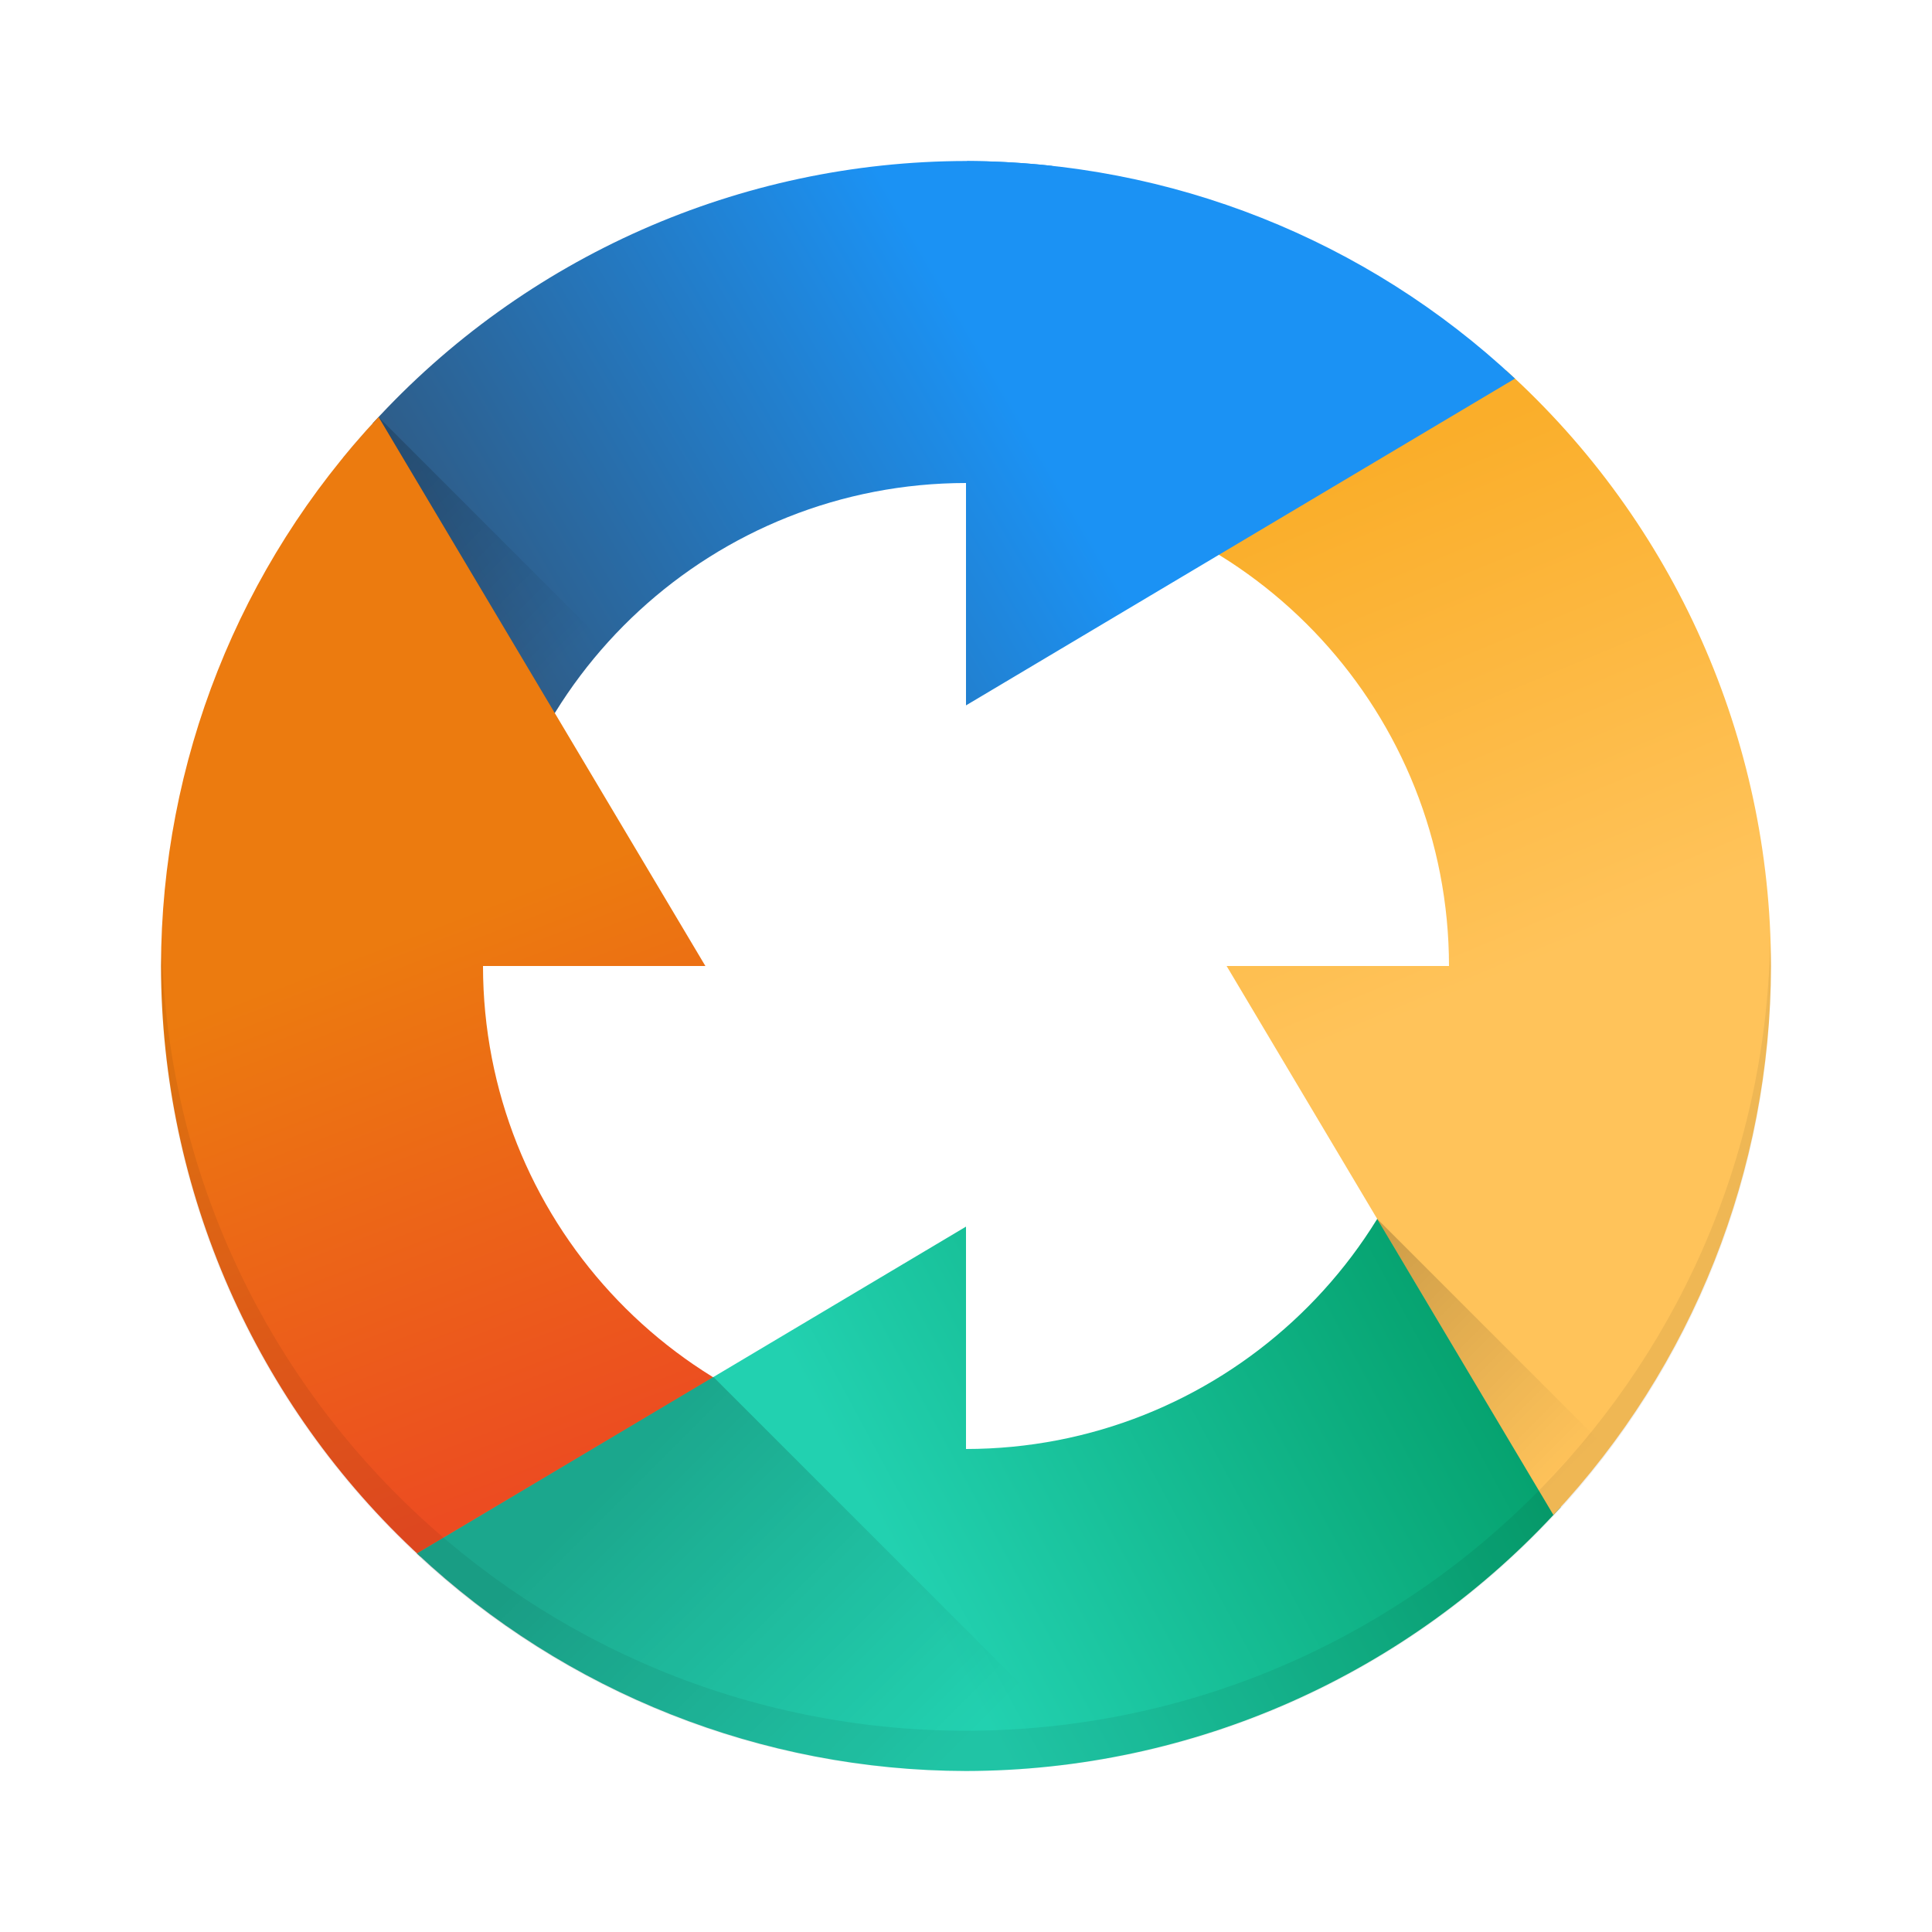
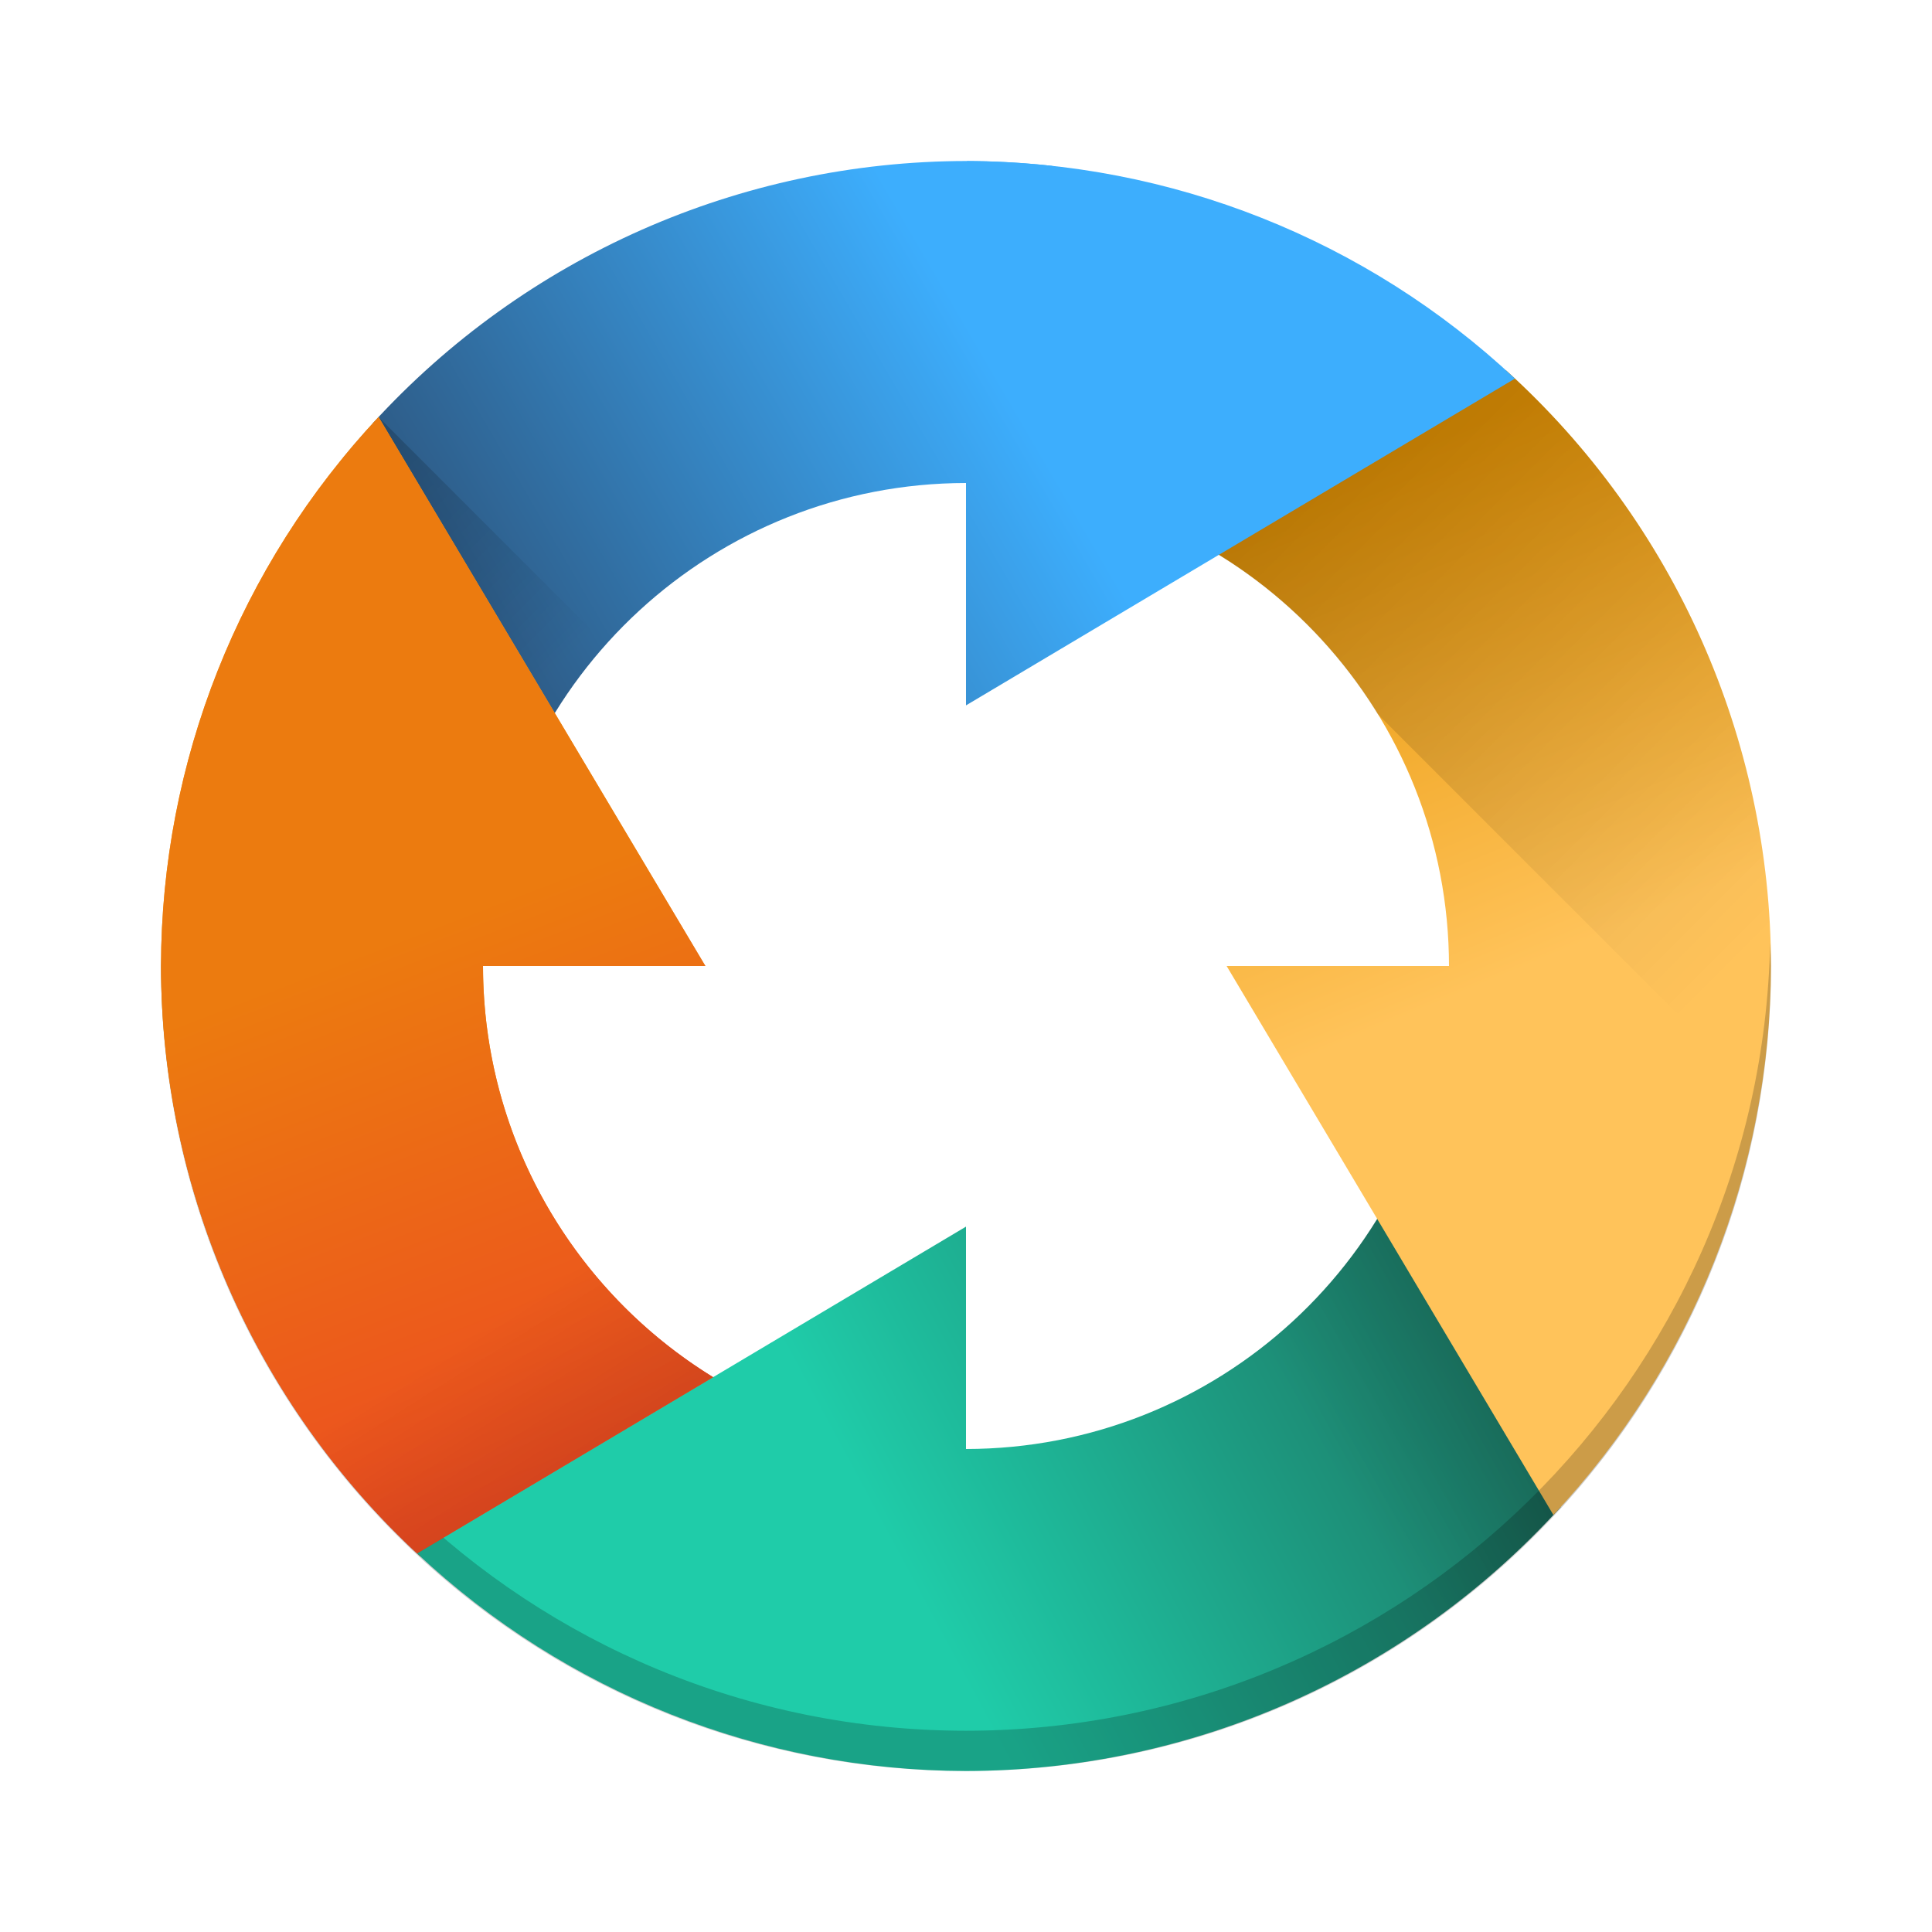
<svg xmlns="http://www.w3.org/2000/svg" xmlns:xlink="http://www.w3.org/1999/xlink" width="48px" height="48px" id="svg2985" version="1.1">
  <defs id="defs2987">
    <linearGradient id="linearGradient4985">
      <stop style="stop-color:#000000;stop-opacity:1;" offset="0" id="stop4987" />
      <stop style="stop-color:#000000;stop-opacity:0;" offset="1" id="stop4989" />
    </linearGradient>
-     <linearGradient id="linearGradient4221">
-       <stop id="stop4223" offset="0" style="stop-color:#06a370;stop-opacity:1" />
-       <stop id="stop4225" offset="1" style="stop-color:#22d1b0;stop-opacity:1" />
-     </linearGradient>
    <linearGradient id="linearGradient4660">
      <stop id="stop4662" offset="0" style="stop-color:#ec4c21;stop-opacity:1" />
-       <stop id="stop4664" offset="1" style="stop-color:#ec7b0f;stop-opacity:1" />
+       <stop id="stop4664" offset="1" style="stop-color:#f39c1f;stop-opacity:1" />
    </linearGradient>
    <linearGradient xlink:href="#linearGradient4660" id="linearGradient4465" x1="13" y1="37" x2="8" y2="24" gradientUnits="userSpaceOnUse" />
-     <linearGradient xlink:href="#linearGradient4221" id="linearGradient4553" x1="36" y1="33" x2="23" y2="40" gradientUnits="userSpaceOnUse" />
-     <linearGradient id="linearGradient4143">
-       <stop style="stop-color:#faae2a;stop-opacity:1" offset="0" id="stop4145" />
-       <stop style="stop-color:#ffc35a;stop-opacity:1" offset="1" id="stop4147" />
-     </linearGradient>
-     <linearGradient xlink:href="#linearGradient4143" id="linearGradient4620" x1="33" y1="12" x2="38" y2="24" gradientUnits="userSpaceOnUse" />
+     <linearGradient xlink:href="#linearGradient4899-5" id="linearGradient4553" x1="36" y1="33" x2="23" y2="40" gradientUnits="userSpaceOnUse" />
+     <linearGradient xlink:href="#linearGradient4143-8" id="linearGradient4620" x1="33" y1="12" x2="38" y2="24" gradientUnits="userSpaceOnUse" />
    <linearGradient id="linearGradient5002">
      <stop style="stop-color:#2e5d89;stop-opacity:1" offset="0" id="stop5004" />
-       <stop style="stop-color:#1b92f4;stop-opacity:1" offset="1" id="stop5006" />
+       <stop style="stop-color:#3daefd;stop-opacity:1" offset="1" id="stop5006" />
    </linearGradient>
    <linearGradient xlink:href="#linearGradient5002" id="linearGradient4932" x1="12" y1="15" x2="24" y2="8" gradientUnits="userSpaceOnUse" />
    <linearGradient xlink:href="#linearGradient5002" id="linearGradient4934" x1="12" y1="15" x2="24" y2="8" gradientUnits="userSpaceOnUse" />
    <linearGradient xlink:href="#linearGradient4985" id="linearGradient4991" x1="9.404" y1="10.361" x2="14.756" y2="15.713" gradientUnits="userSpaceOnUse" />
-     <linearGradient xlink:href="#linearGradient4985" id="linearGradient5024" x1="34.213" y1="30.279" x2="39.724" y2="35.79" gradientUnits="userSpaceOnUse" />
-     <linearGradient xlink:href="#linearGradient4985" id="linearGradient5057" x1="17.725" y1="34.211" x2="25.387" y2="41.873" gradientUnits="userSpaceOnUse" />
+     <linearGradient id="linearGradient4227-4">
+       <stop style="stop-color:#292c2f;stop-opacity:1" offset="0" id="stop4229-6" />
+       <stop style="stop-color:#000000;stop-opacity:0;" offset="1" id="stop4231-9" />
+     </linearGradient>
+     <linearGradient id="linearGradient4501">
+       <stop id="stop4503" offset="0" style="stop-color:#f67400;stop-opacity:1;" />
+       <stop id="stop4505" offset="1" style="stop-color:#ed1515;stop-opacity:1;" />
+     </linearGradient>
+     <linearGradient id="linearGradient4491">
+       <stop style="stop-color:#212329;stop-opacity:1;" offset="0" id="stop4493" />
+       <stop style="stop-color:#31363b;stop-opacity:1;" offset="1" id="stop4495" />
+     </linearGradient>
+     <linearGradient y2="561.69" x2="414.098" y1="539.087" x1="390.878" gradientTransform="matrix(1.171313,0,0,1.171313,-442.4661,-613.1772)" gradientUnits="userSpaceOnUse" id="linearGradient3097" xlink:href="#linearGradient4227-4" />
+     <linearGradient id="linearGradient4899-5">
+       <stop id="stop4901-5" offset="0" style="stop-color:#1c7865;stop-opacity:1" />
+       <stop id="stop4903-2" offset="1" style="stop-color:#1fcca9;stop-opacity:1" />
+     </linearGradient>
+     <linearGradient id="linearGradient5623">
+       <stop id="stop5625" offset="0" style="stop-color:#d35400;stop-opacity:1;" />
+       <stop style="stop-color:#d35400;stop-opacity:1;" offset="1" id="stop5627" />
+     </linearGradient>
+     <linearGradient id="linearGradient3819">
+       <stop style="stop-color:#eff0f1;stop-opacity:1;" offset="0" id="stop3821" />
+       <stop style="stop-color:#bdc3c7;stop-opacity:1;" offset="1" id="stop3823" />
+     </linearGradient>
+     <linearGradient id="linearGradient4143-5">
+       <stop style="stop-color:#197cf1;stop-opacity:1" offset="0" id="stop4145-4" />
+       <stop style="stop-color:#20bcfa;stop-opacity:1" offset="1" id="stop4147-5" />
+     </linearGradient>
+     <linearGradient id="linearGradient4290-2">
+       <stop id="stop4292" offset="0" style="stop-color:#7cbaf8;stop-opacity:1" />
+       <stop id="stop4294" offset="1" style="stop-color:#f4fcff;stop-opacity:1" />
+     </linearGradient>
+     <linearGradient gradientTransform="matrix(0.9285711,0,0,0.9285706,28.61235,37.98614)" gradientUnits="userSpaceOnUse" y2="517.798" x2="400.571" y1="545.798" x1="400.571" id="linearGradient4149" xlink:href="#linearGradient4143-5" />
+     <linearGradient y2="2" x2="16" y1="30" x1="16" gradientTransform="matrix(1.37931,0,0,1.37931,1.241379,1005.604)" gradientUnits="userSpaceOnUse" id="linearGradient3077" xlink:href="#linearGradient4290-2" />
+     <linearGradient y2="517.798" x2="400.571" y1="545.798" x1="400.571" gradientTransform="matrix(1.280788,0,0,1.280787,-450.116,346.3113)" gradientUnits="userSpaceOnUse" id="linearGradient3083" xlink:href="#linearGradient4143-5" />
+     <linearGradient y2="2" x2="16" y1="30" x1="16" gradientTransform="matrix(1.37931,0,0,1.37931,-18.75862,1005.604)" gradientUnits="userSpaceOnUse" id="linearGradient3870" xlink:href="#linearGradient4290-2" />
+     <linearGradient xlink:href="#linearGradient4290-2" id="linearGradient4472" gradientUnits="userSpaceOnUse" gradientTransform="matrix(1.37931,0,0,1.37931,1.241379,1005.604)" x1="16" y1="30" x2="16" y2="2" />
+     <linearGradient xlink:href="#linearGradient4143-5" id="linearGradient3083-2" gradientUnits="userSpaceOnUse" gradientTransform="matrix(1.280788,0,0,1.280787,-450.116,346.3113)" x1="400.571" y1="545.798" x2="400.571" y2="517.798" />
+     <linearGradient xlink:href="#linearGradient4290-2" id="linearGradient4475" gradientUnits="userSpaceOnUse" gradientTransform="matrix(1.37931,0,0,1.37931,-18.75862,1005.604)" x1="16" y1="30" x2="16" y2="2" />
+     <linearGradient xlink:href="#linearGradient4660-3" id="linearGradient4465-5" x1="13" y1="37" x2="8" y2="24" gradientUnits="userSpaceOnUse" />
+     <linearGradient id="linearGradient4660-3">
+       <stop style="stop-color:#ec4c21;stop-opacity:1" offset="0" id="stop4662-9" />
+       <stop style="stop-color:#ec7b0f;stop-opacity:1" offset="1" id="stop4664-7" />
+     </linearGradient>
+     <linearGradient id="linearGradient4143-8">
+       <stop id="stop4145-8" offset="0" style="stop-color:#e79505;stop-opacity:1" />
+       <stop id="stop4147-4" offset="1" style="stop-color:#ffc35a;stop-opacity:1" />
+     </linearGradient>
+     <linearGradient gradientUnits="userSpaceOnUse" y2="8" x2="24" y1="15" x1="12" id="linearGradient4247" xlink:href="#linearGradient5002" />
+     <linearGradient gradientUnits="userSpaceOnUse" y2="8" x2="24" y1="15" x1="12" id="linearGradient4249" xlink:href="#linearGradient5002" />
+     <linearGradient gradientUnits="userSpaceOnUse" y2="15.713" x2="14.756" y1="10.361" x1="9.404" id="linearGradient4251" xlink:href="#linearGradient4985" />
+     <linearGradient gradientUnits="userSpaceOnUse" y2="35.79" x2="39.724" y1="30.279" x1="34.213" id="linearGradient4253" xlink:href="#linearGradient4985" />
+     <linearGradient gradientUnits="userSpaceOnUse" y2="41.873" x2="25.387" y1="34.211" x1="17.725" id="linearGradient4255" xlink:href="#linearGradient4985" />
+     <linearGradient xlink:href="#linearGradient4985" id="linearGradient4312" x1="30.256" y1="13.77" x2="41.79" y2="25.304" gradientUnits="userSpaceOnUse" />
+     <linearGradient xlink:href="#linearGradient4985" id="linearGradient4465-5-5" x1="13.486" y1="36.646" x2="11.379" y2="33.325" gradientUnits="userSpaceOnUse" />
+     <linearGradient xlink:href="#linearGradient4985" id="linearGradient4374" x1="35.489" y1="32.368" x2="31.945" y2="34.414" gradientUnits="userSpaceOnUse" />
  </defs>
  <g id="layer1">
    <path style="opacity:1;fill:url(#linearGradient4932);fill-opacity:1;stroke:none;stroke-width:6.2;stroke-linecap:round;stroke-linejoin:bevel;stroke-miterlimit:4;stroke-dasharray:none;stroke-opacity:1" d="M 24 4 A 20 20 0 0 0 9.262 10.516 L 12.051 23 C 12.57 16.785 17.764 12.005 24 12 L 27 8 L 26.141 4.121 A 20 20 0 0 0 24 4 z " id="path4287" />
    <path style="fill:url(#linearGradient4991);fill-opacity:1;fill-rule:evenodd;stroke:none;stroke-width:1px;stroke-linecap:butt;stroke-linejoin:miter;stroke-opacity:1;opacity:0.2" d="M 9.404 10.361 A 20 20 0 0 0 8.525 11.363 L 5.928 20.885 L 12.582 20.373 A 12 12 0 0 1 15.064 16.021 L 9.404 10.361 z " id="path4954" />
    <path style="opacity:1;fill:url(#linearGradient4465);fill-opacity:1;stroke:none;stroke-width:6.2;stroke-linecap:round;stroke-linejoin:bevel;stroke-miterlimit:4;stroke-dasharray:none;stroke-opacity:1" d="M 9.406 10.361 A 20 20 0 0 0 4 24 A 20 20 0 0 0 10.443 38.67 L 23 35.949 C 16.785 35.43 12.005 30.236 12 24 L 17.525 24 L 13.789 17.725 L 12.572 15.68 L 9.406 10.361 z " id="path4162-7-1-9-9" />
-     <path style="opacity:1;fill:url(#linearGradient4553);fill-opacity:1;stroke:none;stroke-width:6.2;stroke-linecap:round;stroke-linejoin:bevel;stroke-miterlimit:4;stroke-dasharray:none;stroke-opacity:1" d="M 35.949 25 C 35.43 31.215 30.236 35.995 24 36 L 24 30.475 L 17.725 34.211 L 15.68 35.428 L 10.361 38.594 A 20 20 0 0 0 24 44 A 20 20 0 0 0 38.775 37.443 C 38.773 37.439 38.77 37.436 38.768 37.432 L 35.949 25 z " id="path4162-7-1-9" />
-     <path style="opacity:1;fill:url(#linearGradient4620);fill-opacity:1;stroke:none;stroke-width:6.2;stroke-linecap:round;stroke-linejoin:bevel;stroke-miterlimit:4;stroke-dasharray:none;stroke-opacity:1" d="M 36.451 9.143 L 25 12.051 C 31.215 12.57 35.995 17.764 36 24 L 30.475 24 L 34.211 30.275 L 35.428 32.32 L 38.594 37.639 A 20 20 0 0 0 44 24 A 20 20 0 0 0 37.424 9.207 C 37.099 9.189 36.775 9.159 36.451 9.143 z " id="path4162-7-1" />
+     <path style="opacity:1;fill:url(#linearGradient4553);fill-opacity:1.0;stroke:none;stroke-width:6.2;stroke-linecap:round;stroke-linejoin:bevel;stroke-miterlimit:4;stroke-dasharray:none;stroke-opacity:1" d="M 35.949 25 C 35.43 31.215 30.236 35.995 24 36 L 24 30.475 L 17.725 34.211 L 15.68 35.428 L 10.361 38.594 A 20 20 0 0 0 24 44 A 20 20 0 0 0 38.775 37.443 C 38.773 37.439 38.77 37.436 38.768 37.432 L 35.949 25 z " id="path4162-7-1-9" />
+     <path style="opacity:0.1;fill:url(#linearGradient4374);fill-opacity:1;stroke:none;stroke-width:6.2;stroke-linecap:round;stroke-linejoin:bevel;stroke-miterlimit:4;stroke-dasharray:none;stroke-opacity:1" d="M 35.549 27.229 C 34.375 31.443 30.973 34.675 26.738 35.67 L 26.738 43.783 A 20 20 0 0 0 38.775 37.443 C 38.773 37.439 38.77 37.436 38.768 37.432 L 36.455 27.229 L 35.549 27.229 z " id="rect4341" />
+     <path style="opacity:1;fill:url(#linearGradient4620);fill-opacity:1.0;stroke:none;stroke-width:6.2;stroke-linecap:round;stroke-linejoin:bevel;stroke-miterlimit:4;stroke-dasharray:none;stroke-opacity:1" d="M 36.451 9.143 L 25 12.051 C 31.215 12.57 35.995 17.764 36 24 L 30.475 24 L 34.211 30.275 L 35.428 32.32 L 38.594 37.639 A 20 20 0 0 0 44 24 A 20 20 0 0 0 37.424 9.207 C 37.099 9.189 36.775 9.159 36.451 9.143 z " id="path4162-7-1" />
+     <path style="fill:url(#linearGradient4312);fill-opacity:1;fill-rule:evenodd;stroke:none;stroke-width:1px;stroke-linecap:butt;stroke-linejoin:miter;stroke-opacity:1;opacity:0.2" d="M 36.451 9.143 L 27.82 11.334 L 30.256 13.77 C 31.878 14.762 33.238 16.128 34.229 17.742 L 43.721 27.234 A 20 20 0 0 0 44 24 A 20 20 0 0 0 37.424 9.207 C 37.099 9.189 36.775 9.159 36.451 9.143 z " id="path4279" />
    <path style="opacity:1;fill:url(#linearGradient4934);fill-opacity:1;stroke:none;stroke-width:6.2;stroke-linecap:round;stroke-linejoin:bevel;stroke-miterlimit:4;stroke-dasharray:none;stroke-opacity:1" d="M 24.025 4.002 L 24 12 L 24 17.525 L 30.275 13.789 L 32.32 12.572 L 37.639 9.406 A 20 20 0 0 0 24.025 4.002 z " id="path4162-7" />
-     <path style="fill:url(#linearGradient5024);fill-opacity:1;fill-rule:evenodd;stroke:none;stroke-width:1px;stroke-linecap:butt;stroke-linejoin:miter;stroke-opacity:1;opacity:0.2" d="M 34.213 30.279 L 35.428 32.32 L 38.6 37.646 A 20 20 0 0 0 39.957 36.023 L 34.213 30.279 z " id="path4956" />
-     <path style="fill:url(#linearGradient5057);fill-opacity:1;fill-rule:evenodd;stroke:none;stroke-width:1px;stroke-linecap:butt;stroke-linejoin:miter;stroke-opacity:1;opacity:0.2" d="M 17.725 34.211 L 15.68 35.428 L 10.354 38.6 A 20 20 0 0 0 24 44 A 20 20 0 0 0 27.227 43.713 L 17.725 34.211 z " id="path4958" />
-     <path style="opacity:0.2;fill:#000000;fill-opacity:0.314;stroke:none;stroke-width:6.2;stroke-linecap:round;stroke-linejoin:bevel;stroke-miterlimit:4;stroke-dasharray:none;stroke-opacity:1" d="M 43.979 23.418 A 20 20 0 0 1 24 43 A 20 20 0 0 1 4.021 23.582 A 20 20 0 0 0 4 24 A 20 20 0 0 0 24 44 A 20 20 0 0 0 44 24 A 20 20 0 0 0 43.979 23.418 z " id="path4193" />
+     <path style="opacity:0.2;fill:#000000;fill-opacity:1;stroke:none;stroke-width:6.2;stroke-linecap:round;stroke-linejoin:bevel;stroke-miterlimit:4;stroke-dasharray:none;stroke-opacity:1" d="M 43.979 23.418 A 20 20 0 0 1 24 43 A 20 20 0 0 1 4.021 23.582 A 20 20 0 0 0 4 24 A 20 20 0 0 0 24 44 A 20 20 0 0 0 44 24 A 20 20 0 0 0 43.979 23.418 z " id="path4193" />
+     <path style="opacity:1;fill:url(#linearGradient4465-5);fill-opacity:1.0;stroke:none;stroke-width:6.2;stroke-linecap:round;stroke-linejoin:bevel;stroke-miterlimit:4;stroke-dasharray:none;stroke-opacity:1" d="M 9.406 10.361 A 20 20 0 0 0 4 24 A 20 20 0 0 0 10.361 38.594 L 15.68 35.428 L 17.717 34.215 C 14.273 32.096 12.003 28.296 12 24 L 17.525 24 L 13.789 17.725 L 12.572 15.68 L 9.406 10.361 z M 10.375 38.605 A 20 20 0 0 0 10.443 38.67 L 10.449 38.668 A 20 20 0 0 1 10.375 38.605 z " id="path4162-7-1-9-9-7" />
+     <path style="opacity:0.1;fill:url(#linearGradient4465-5-5);fill-opacity:1;stroke:none;stroke-width:6.2;stroke-linecap:round;stroke-linejoin:bevel;stroke-miterlimit:4;stroke-dasharray:none;stroke-opacity:1" d="M 4.068 25.328 A 20 20 0 0 0 10.361 38.594 L 15.68 35.428 L 17.717 34.215 C 14.633 32.317 12.497 29.071 12.08 25.328 L 4.068 25.328 z M 10.375 38.605 A 20 20 0 0 0 10.443 38.67 L 10.449 38.668 A 20 20 0 0 1 10.375 38.605 z " id="path4162-7-1-9-9-7-8" />
  </g>
</svg>
